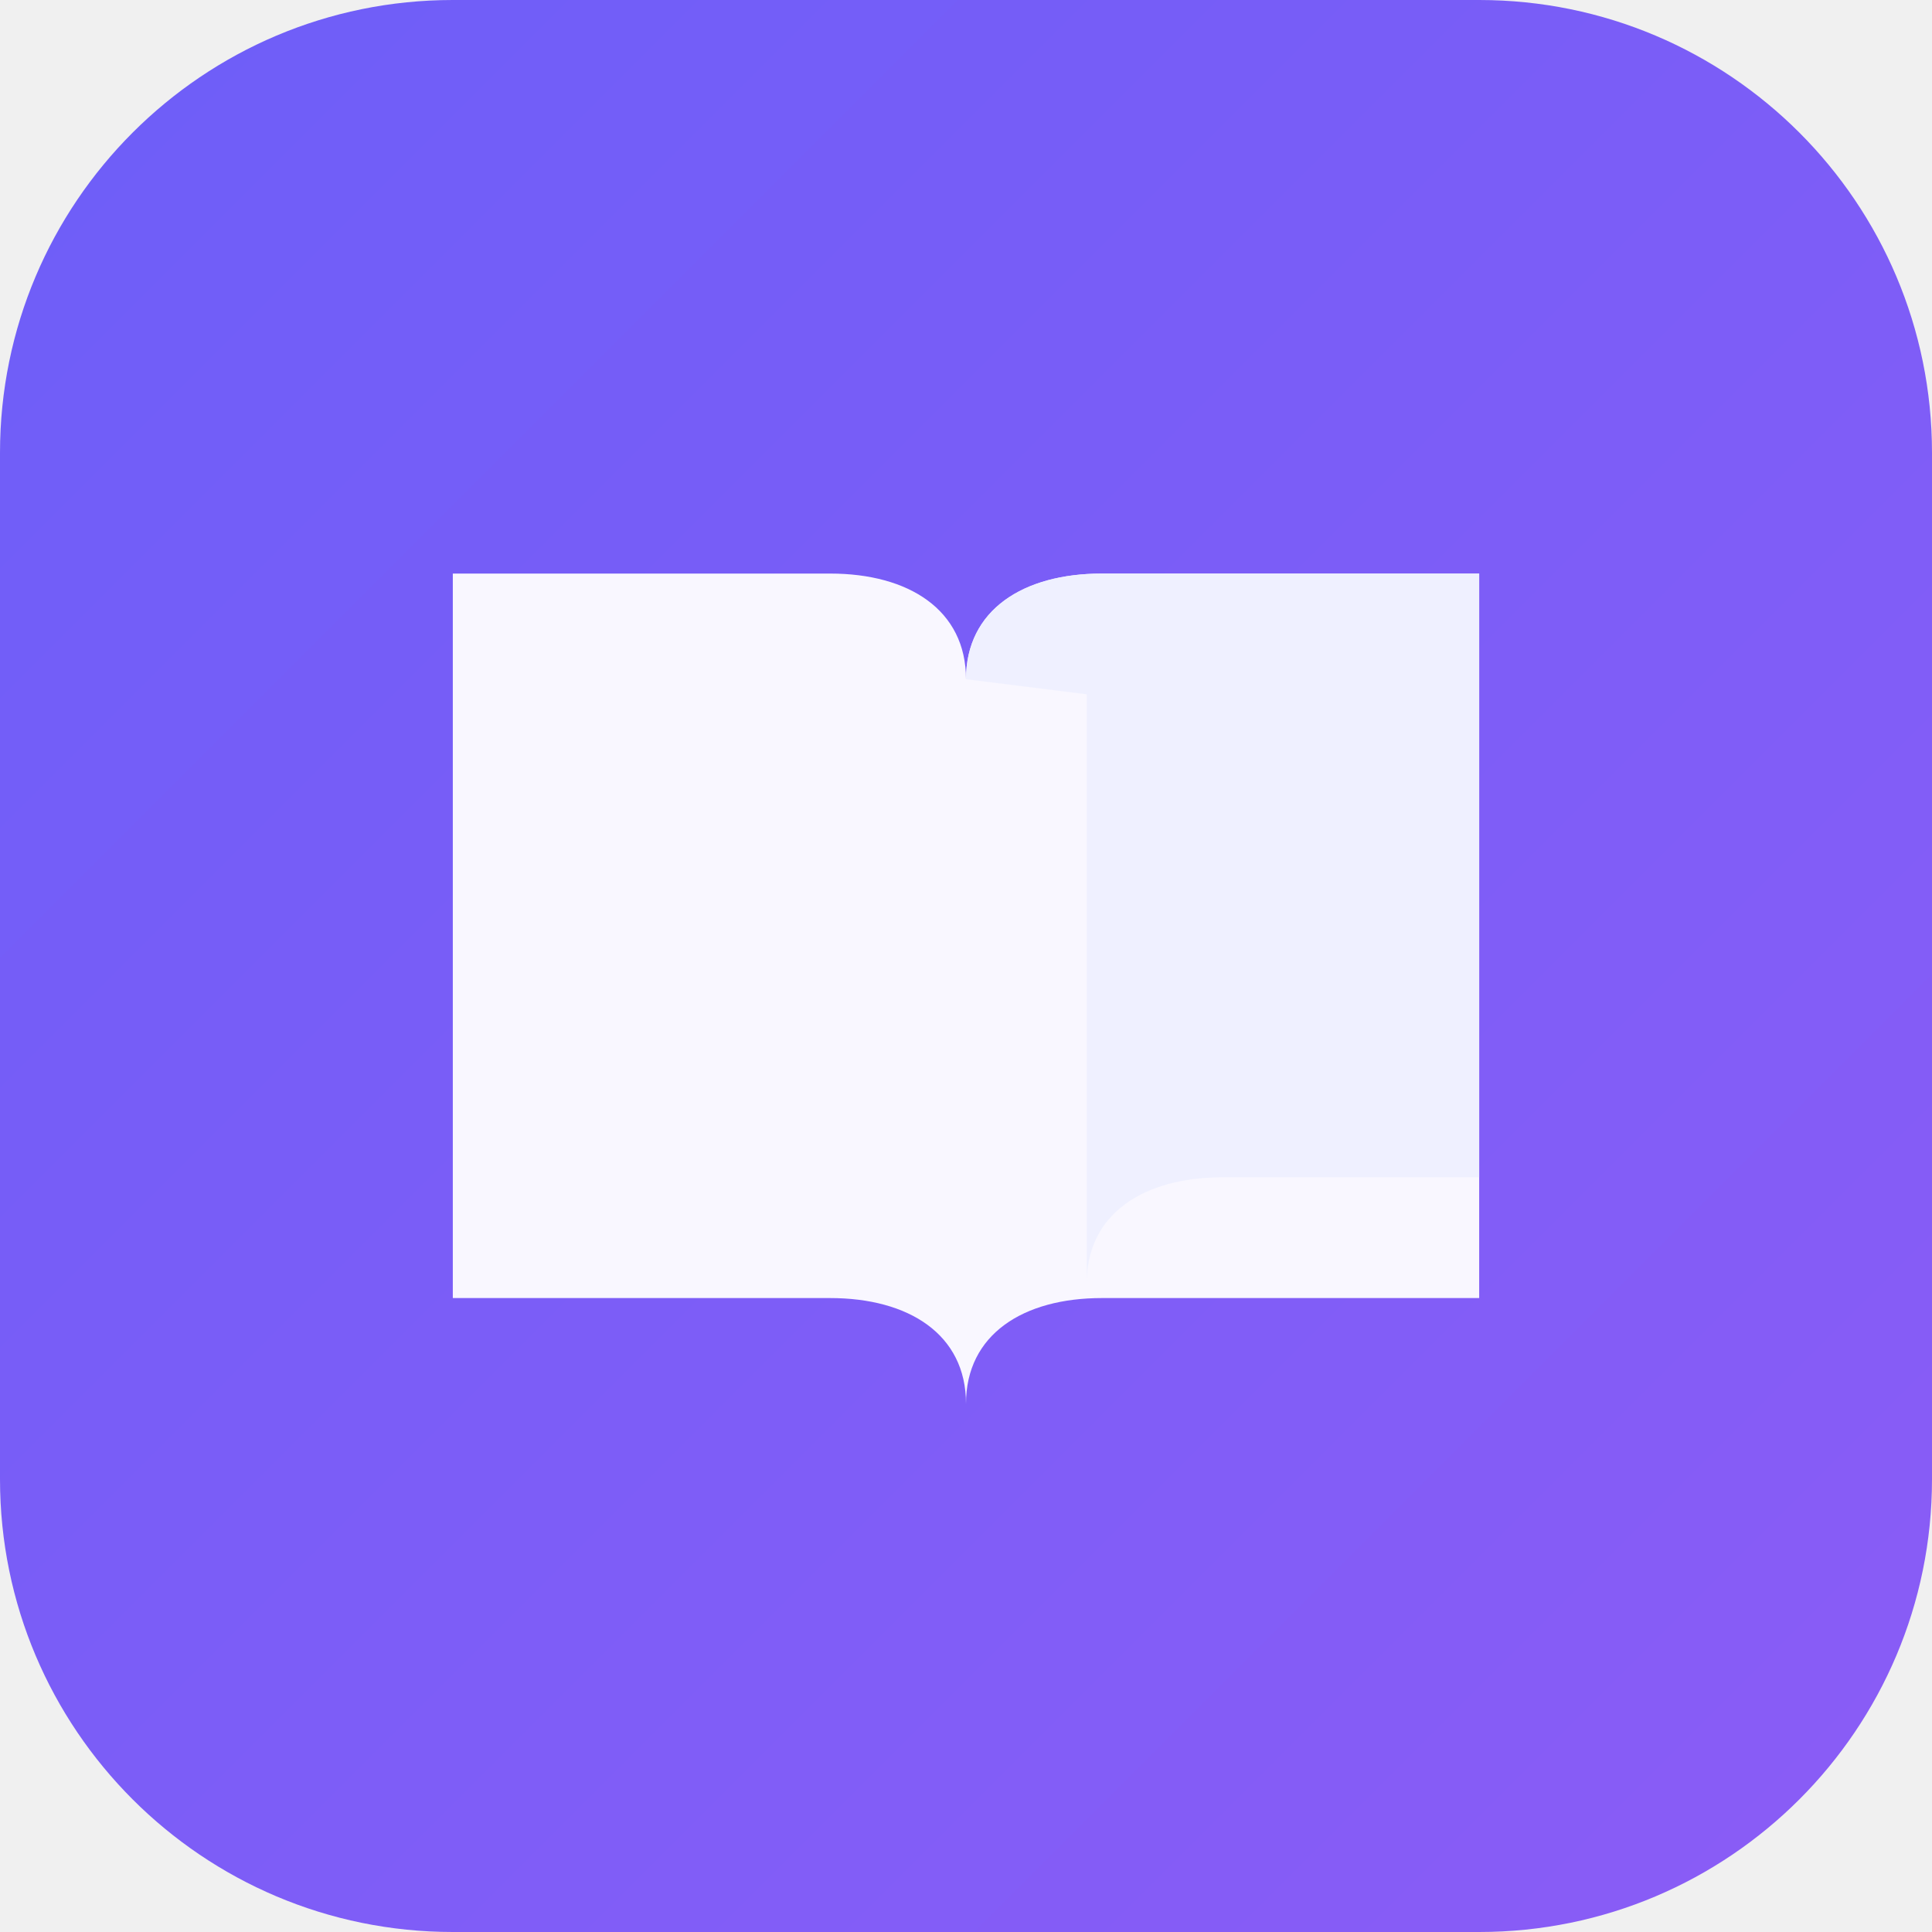
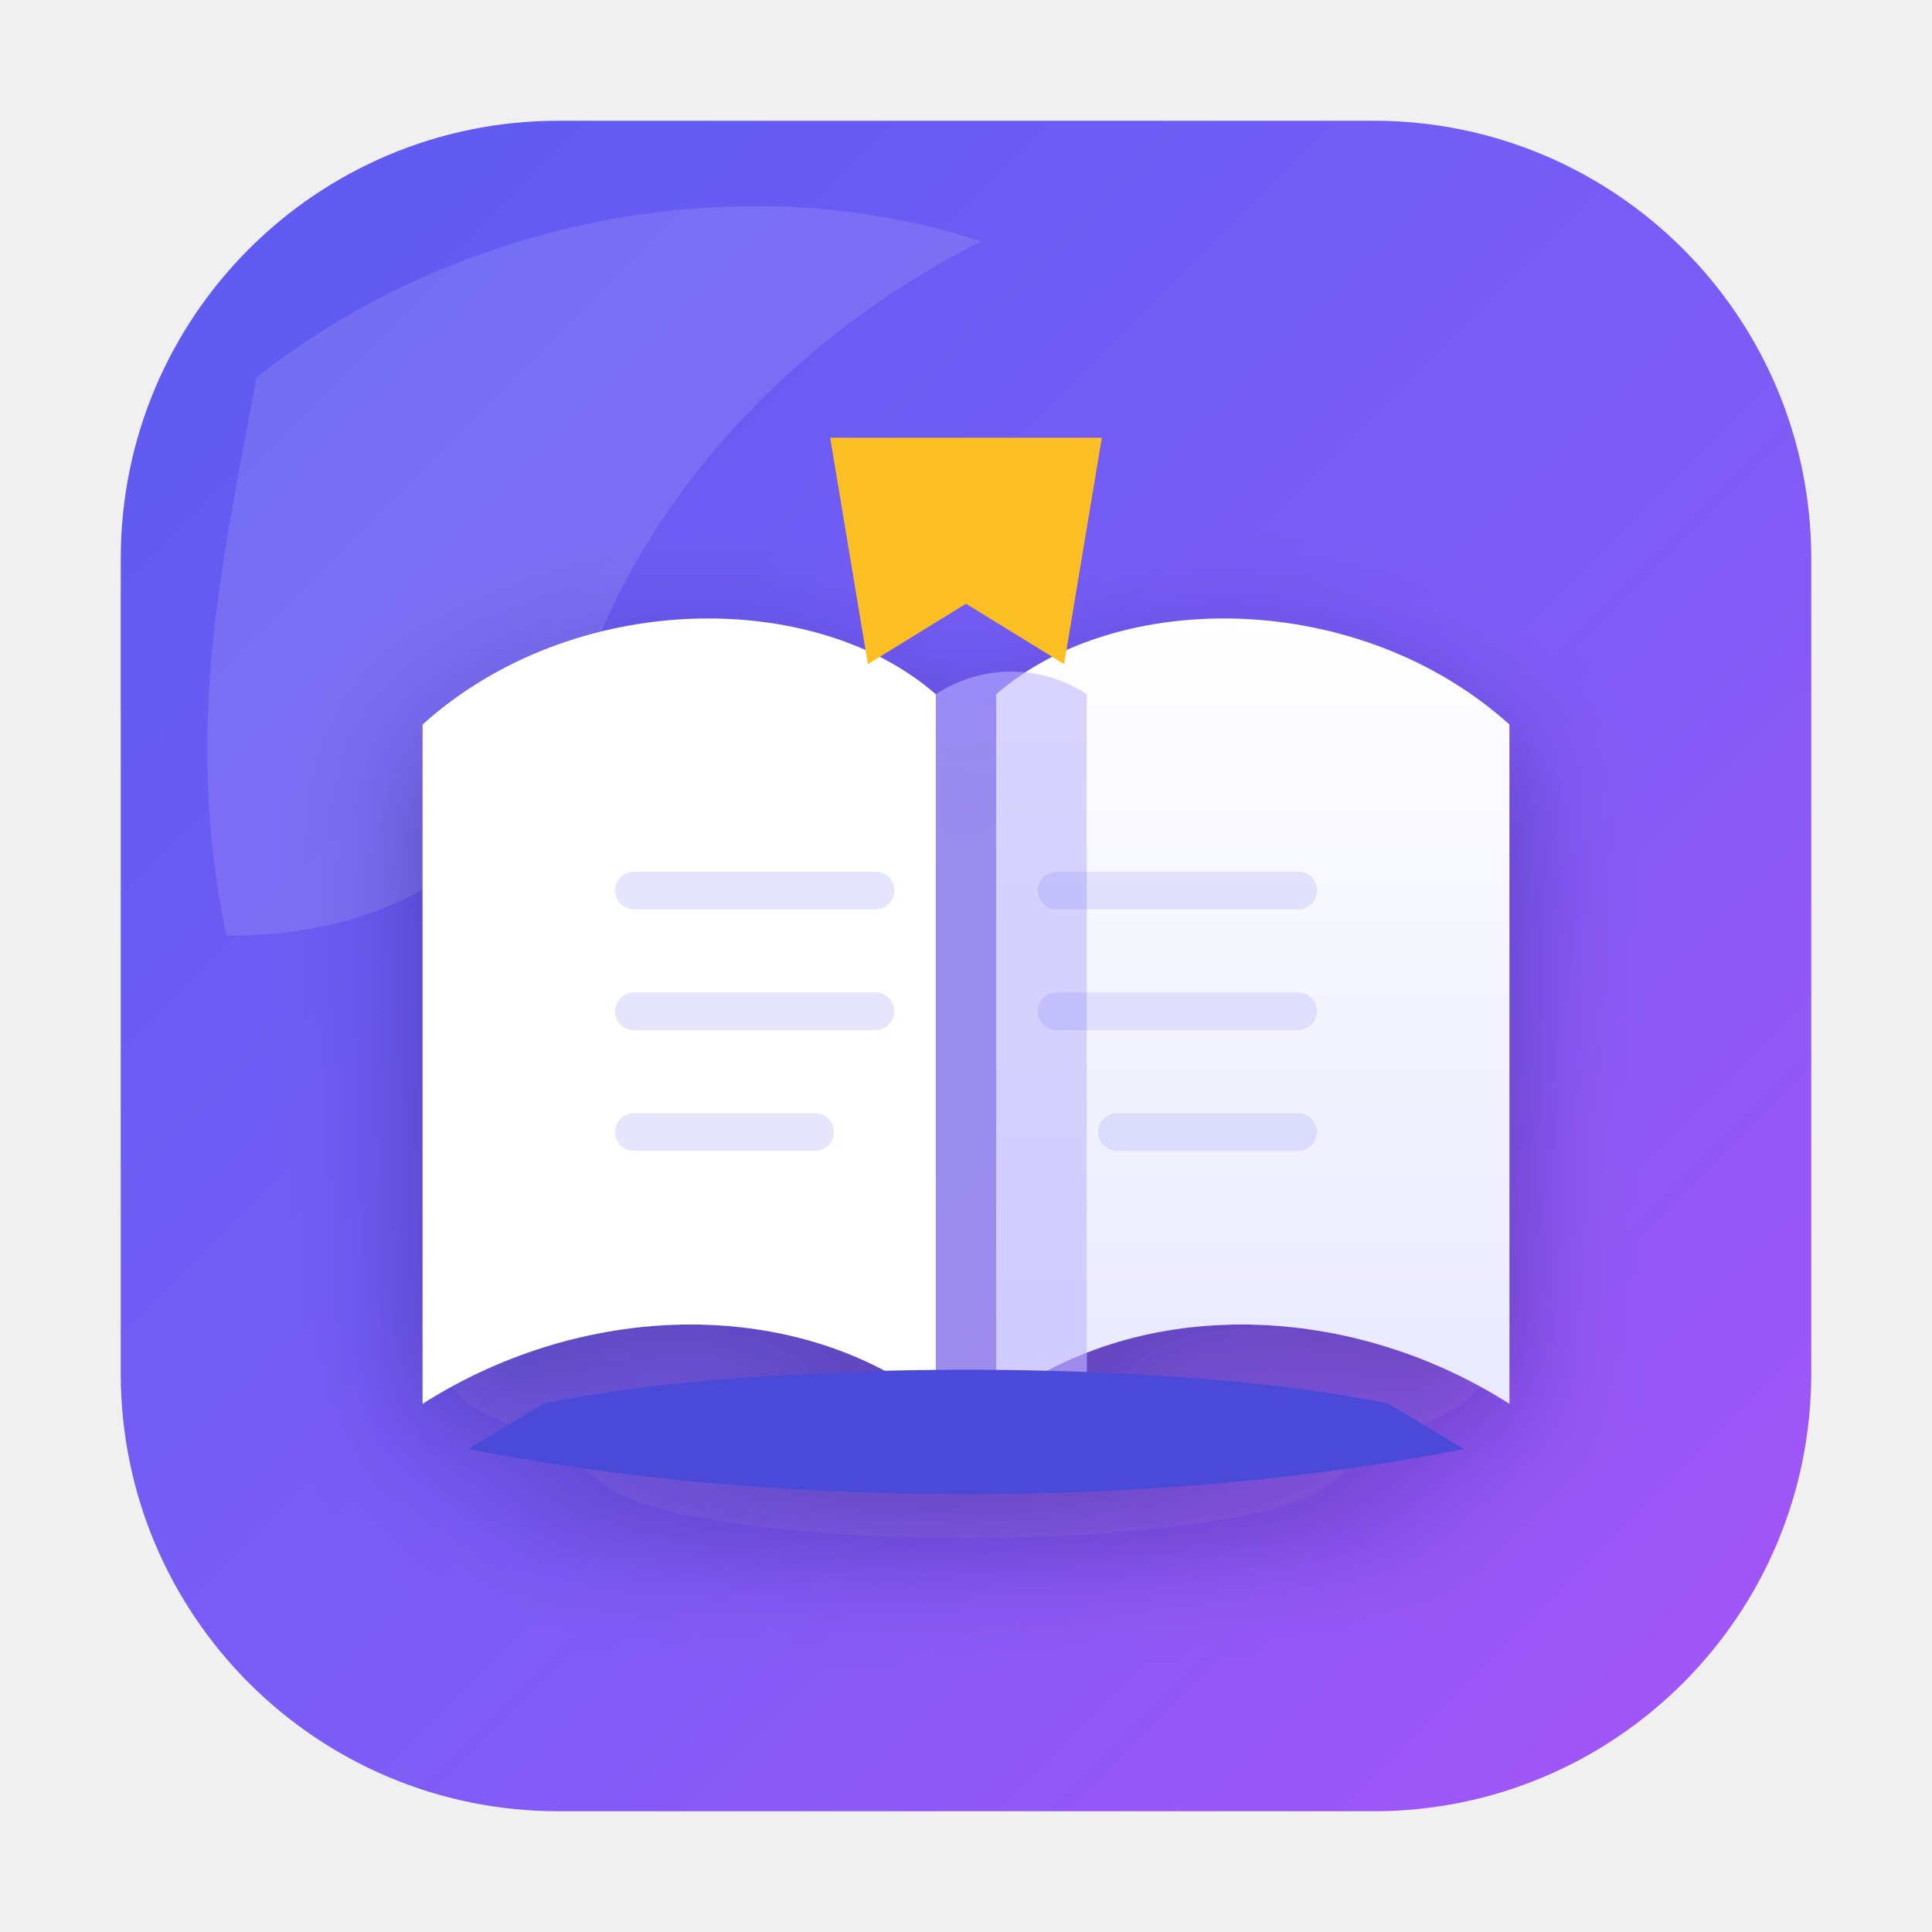
- <svg xmlns="http://www.w3.org/2000/svg" viewBox="0 0 64 64">
+ <svg xmlns="http://www.w3.org/2000/svg" width="256" height="256" viewBox="0 0 256 256">
  <defs>
-     <linearGradient id="g" x1="0" y1="0" x2="1" y2="1">
-       <stop offset="0" stop-color="#6d5ef8" />
-       <stop offset="1" stop-color="#8b5cf6" />
+     <linearGradient id="bg" x1="0" y1="0" x2="1" y2="1">
+       <stop offset="0" stop-color="#5B5BF0" />
+       <stop offset="0.55" stop-color="#7C5CF6" />
+       <stop offset="1" stop-color="#A855F7" />
    </linearGradient>
+     <linearGradient id="rightPage" x1="0" y1="0" x2="0" y2="1">
+       <stop offset="0" stop-color="#FFFFFF" />
+       <stop offset="1" stop-color="#E9E9FF" />
+     </linearGradient>
+     <filter id="shadow" x="-20%" y="-20%" width="140%" height="150%">
+       <feDropShadow dx="0" dy="6" stdDeviation="8" flood-color="#1E1B4B" flood-opacity="0.35" />
+     </filter>
  </defs>
-   <rect width="64" height="64" rx="15" fill="url(#g)" />
-   <path d="M15 19h12.5c2.6 0 4.5 1.2 4.5 3.5v24c0-2.3-1.9-3.5-4.5-3.5H15z" fill="#ffffff" opacity=".95" />
-   <path d="M49 19H36.5c-2.6 0-4.5 1.2-4.5 3.5v24c0-2.3 1.9-3.5 4.5-3.5H49z" fill="#ffffff" opacity=".95" />
-   <path d="M32 22.5c0-2.3 1.9-3.5 4.5-3.5H49v20H40.5c-2.6 0-4.5 1.2-4.5 3.5V23z" fill="#eef0ff" opacity=".9" />
+   <rect x="16" y="16" width="224" height="224" rx="58" fill="url(#bg)" />
+   <path d="M34 50c28-22 66-28 96-18-24 12-46 34-54 62-8 20-24 30-46 30C24 96 30 72 34 50Z" fill="#FFFFFF" opacity="0.12" />
+   <g filter="url(#shadow)">
+     <path d="M56 96 C76 78 108 78 124 92 L124 186 C106 172 78 172 56 186 Z" fill="#FFFFFF" />
+     <path d="M200 96 C180 78 148 78 132 92 L132 186 C150 172 178 172 200 186 Z" fill="url(#rightPage)" />
+     <path d="M124 92 C130 88 138 88 144 92 L144 186 C138 182 130 182 124 186 Z" fill="#B9B3FF" opacity="0.55" />
+     <path d="M84 118h32M84 134h32M84 150h24" stroke="#5B5BF0" stroke-width="5" stroke-linecap="round" opacity="0.16" />
+     <path d="M140 118h32M140 134h32M148 150h24" stroke="#5B5BF0" stroke-width="5" stroke-linecap="round" opacity="0.14" />
+     <path d="M72 186 C100 180 156 180 184 186 L194 192 C154 200 102 200 62 192 Z" fill="#4C4AD8" />
+   </g>
+   <path d="M110 58h36l-5 30-13-8-13 8z" fill="#FBBF24" />
</svg>
